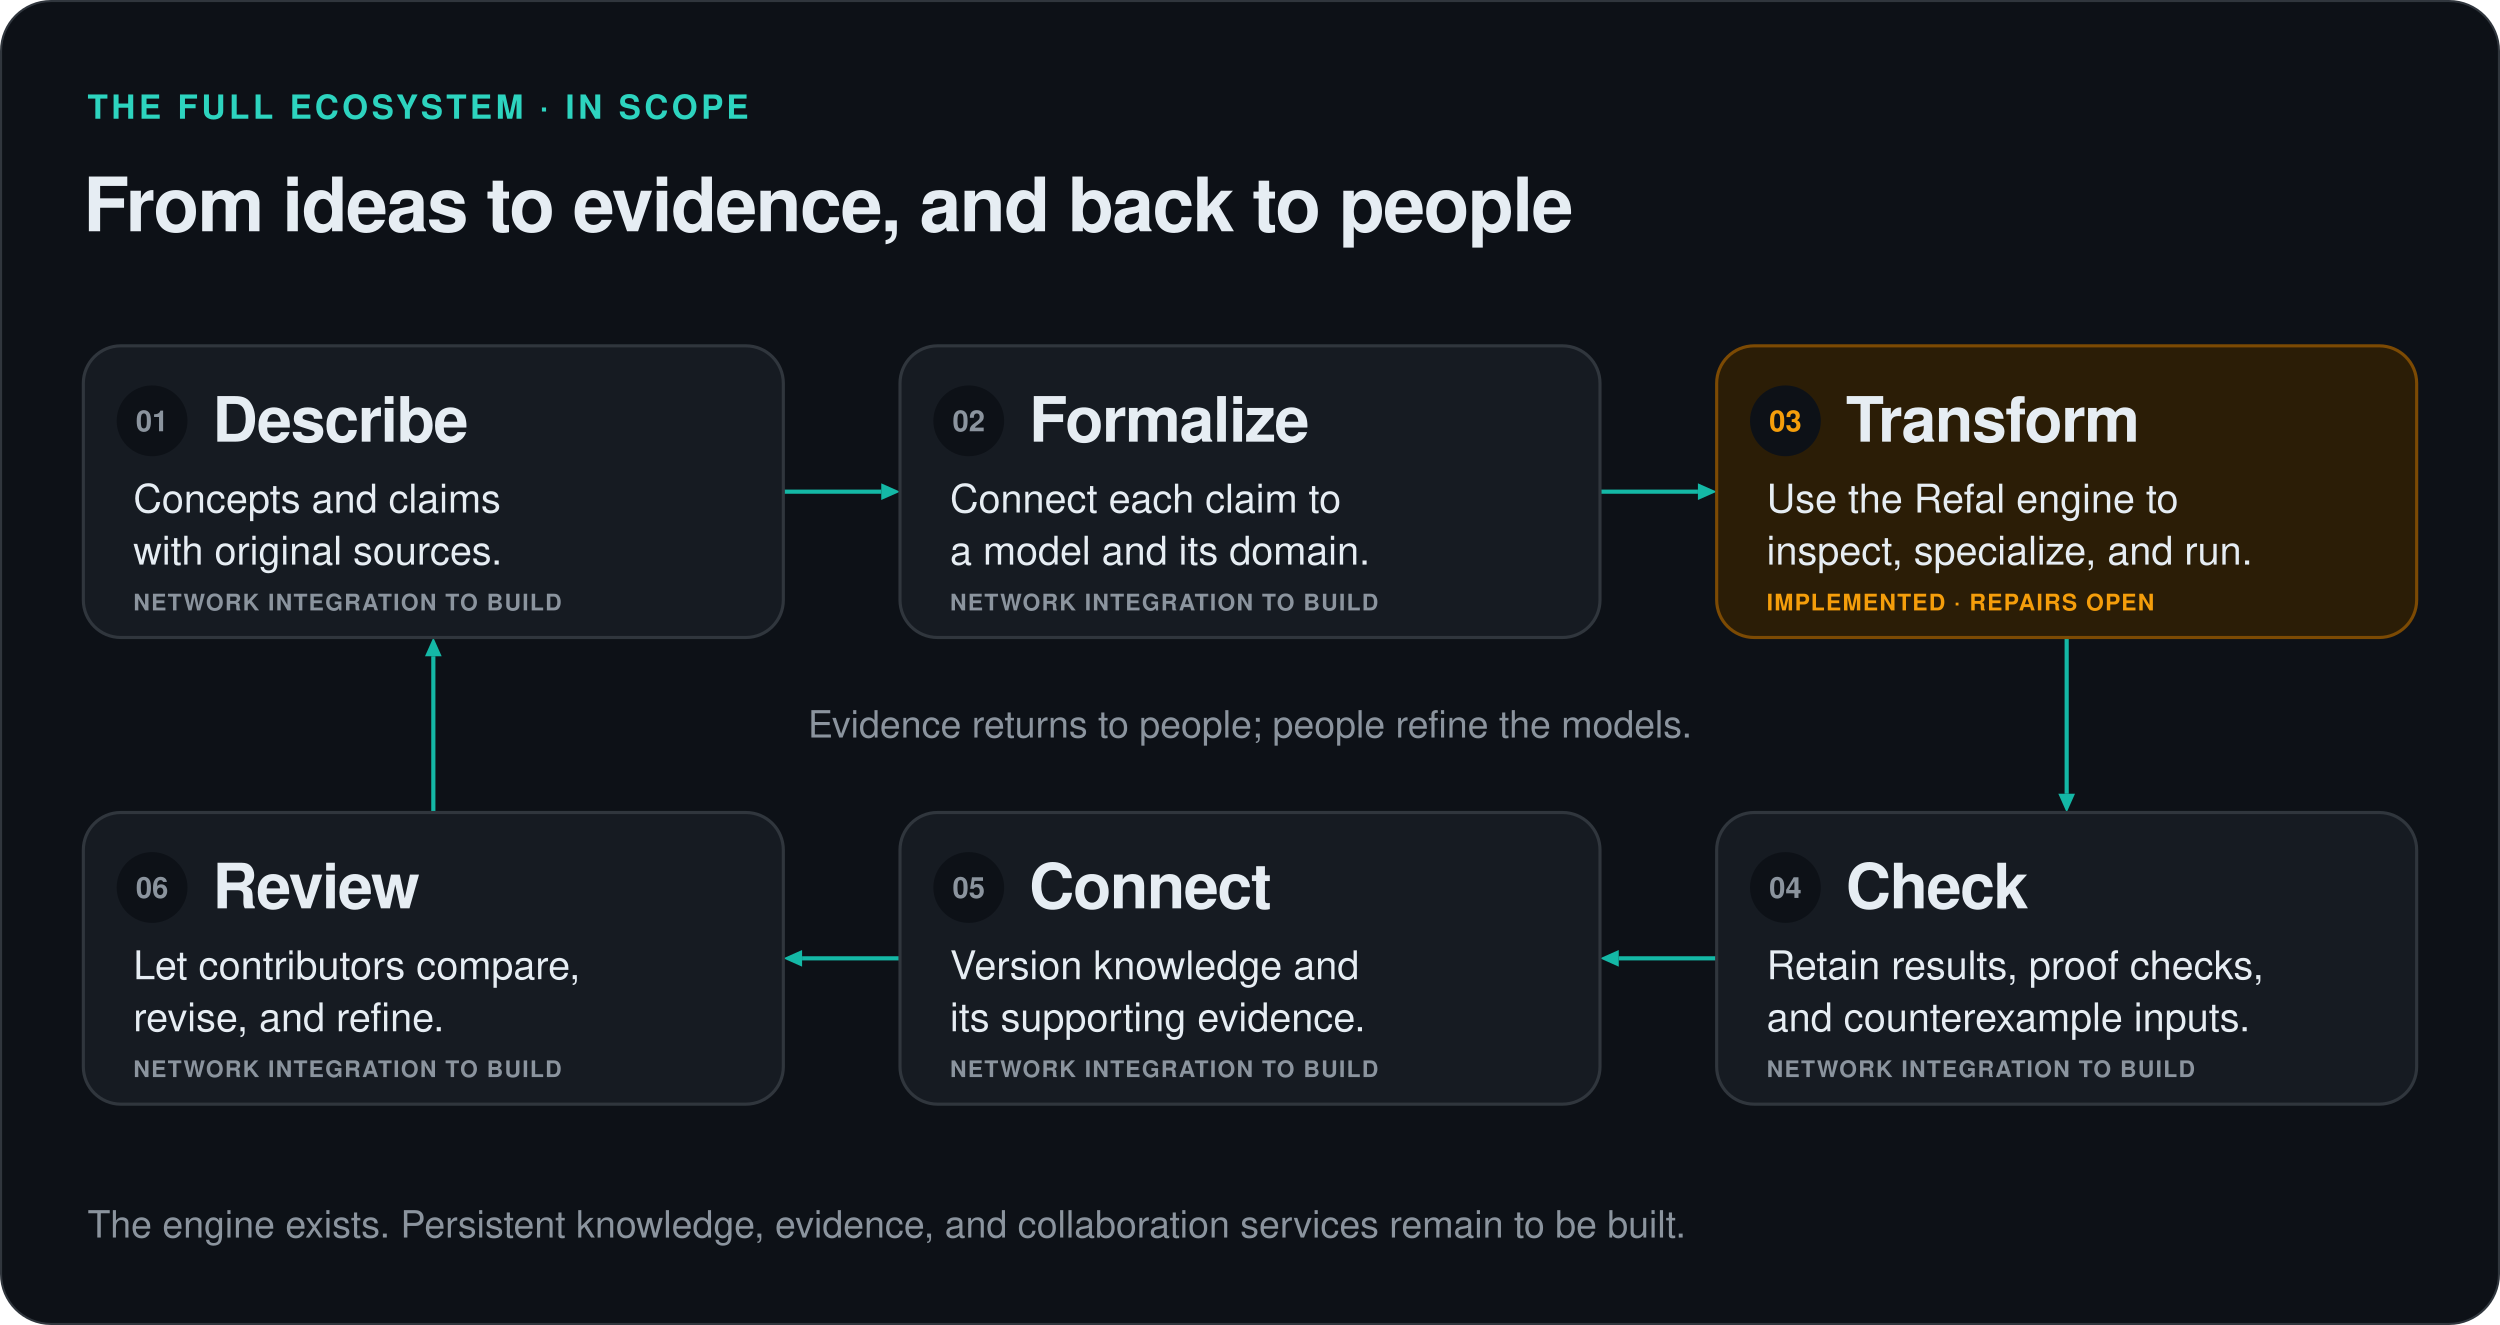
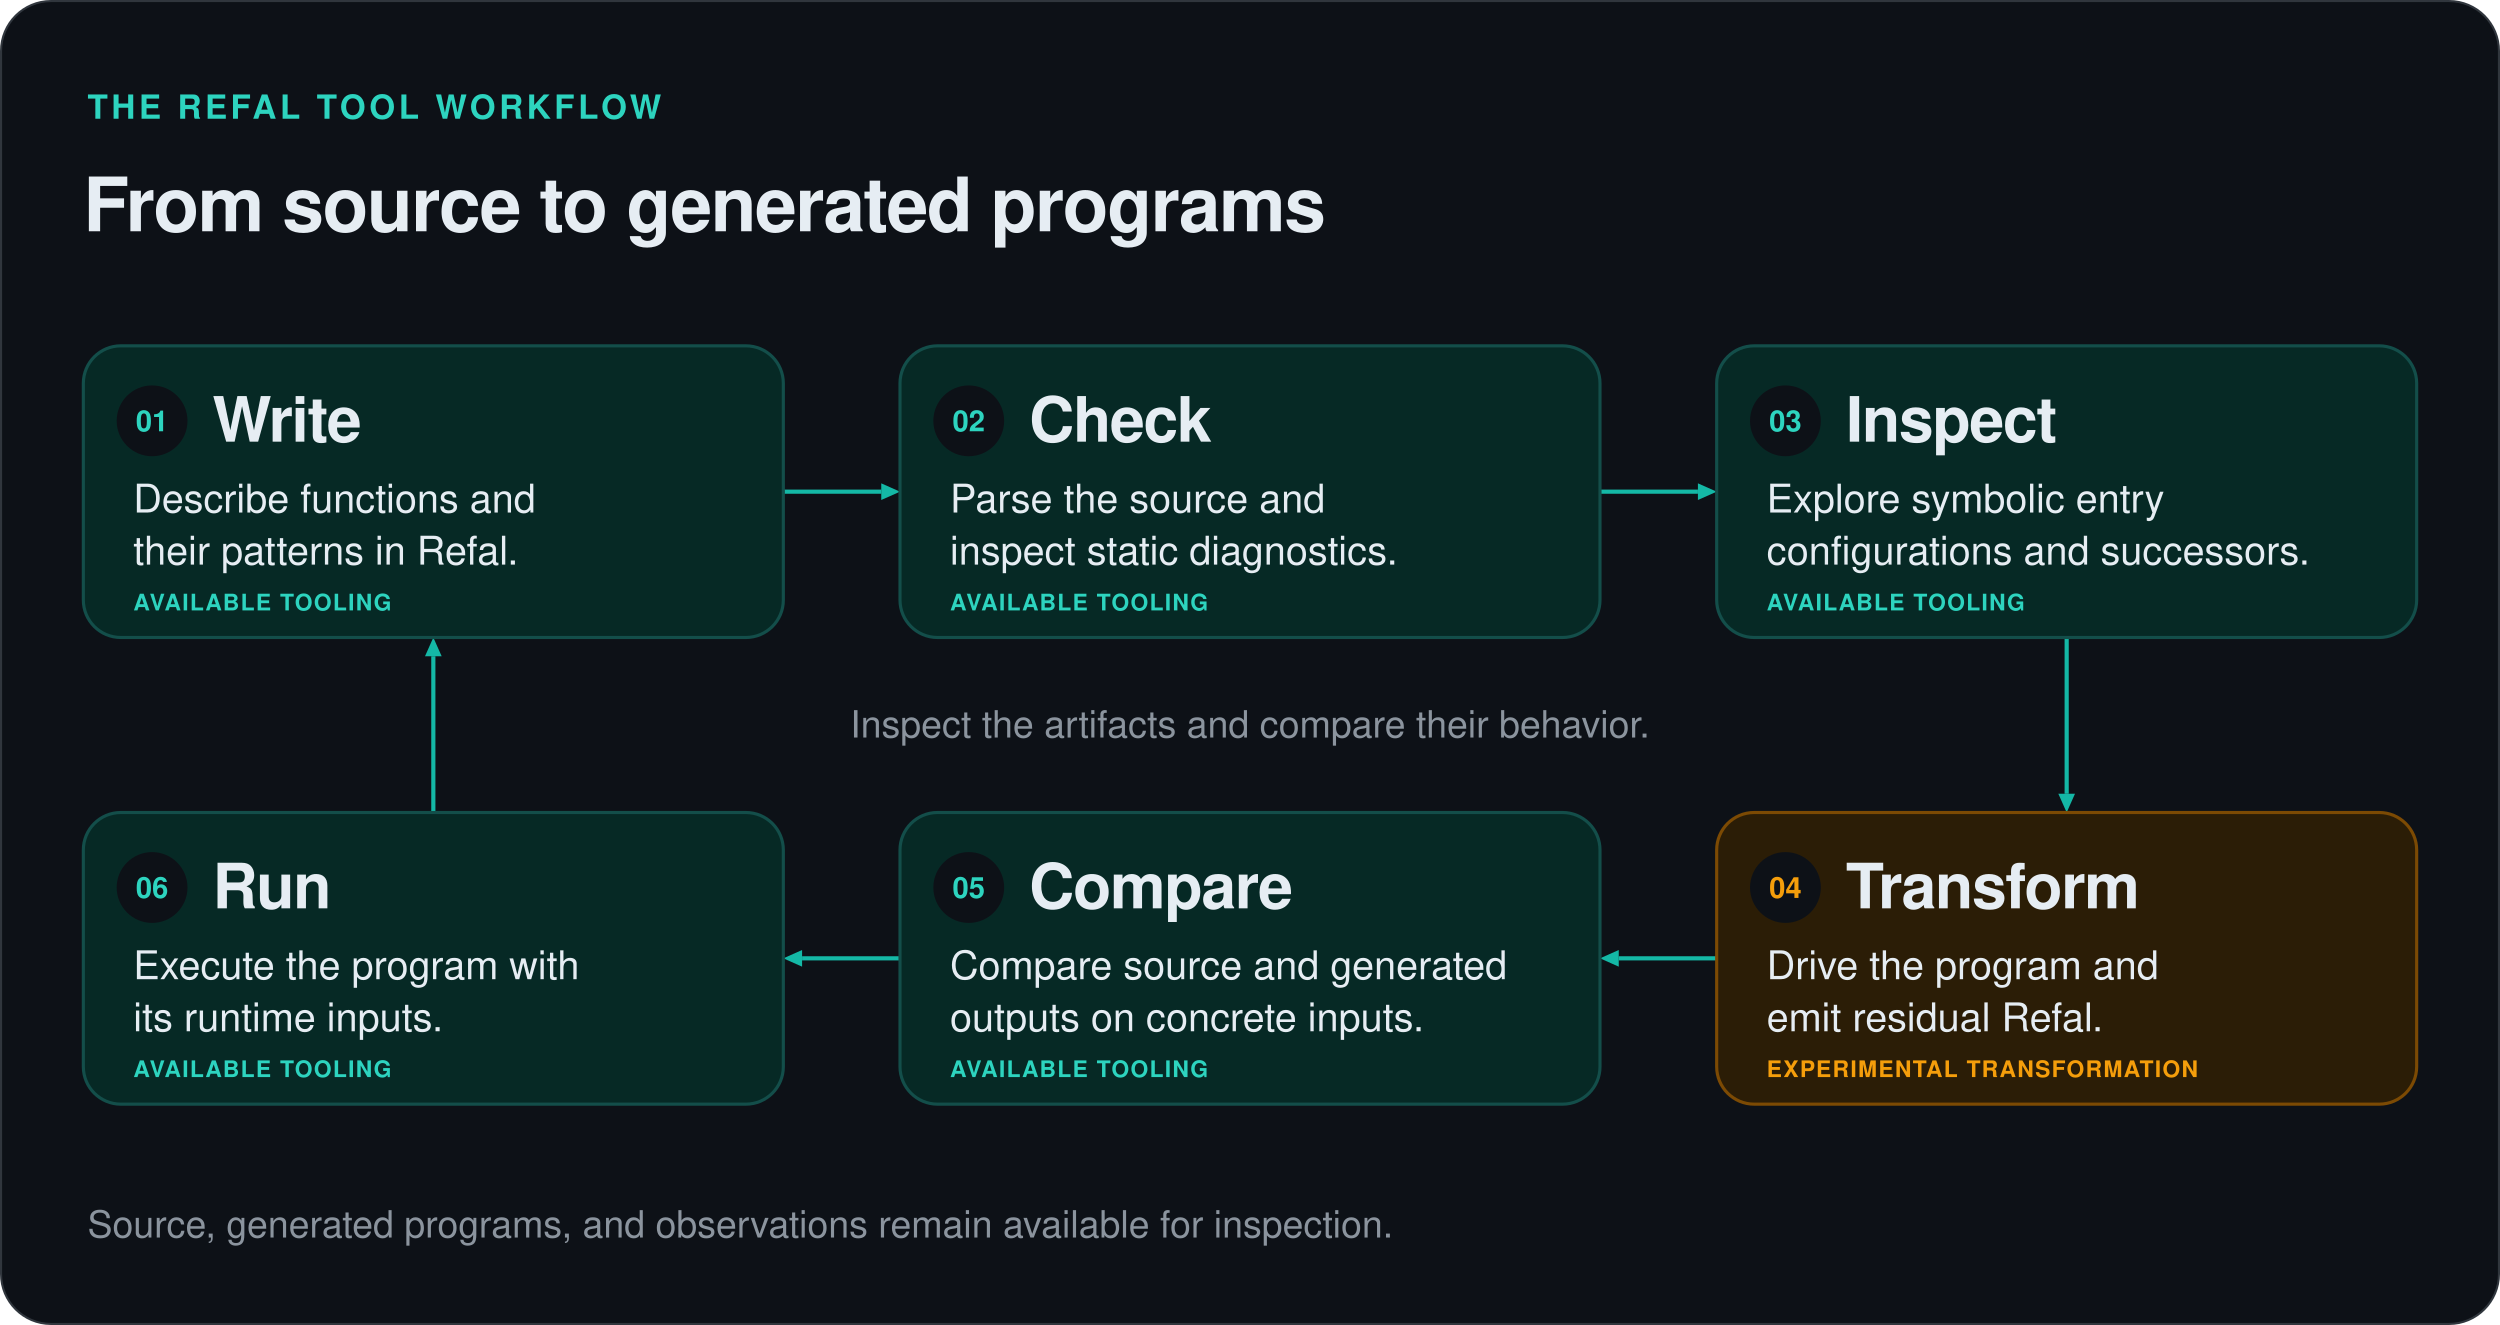
<svg xmlns="http://www.w3.org/2000/svg" viewBox="0 0 1200 636" width="1200" height="636" role="img" aria-labelledby="t d">
  <rect x="0.5" y="0.5" width="1199" height="635" rx="24" fill="#0D1117" stroke="#30363D" stroke-width="1" />
-   <text x="42" y="57" font-family="ui-sans-serif, -apple-system, 'Segoe UI', Helvetica, Arial, sans-serif" font-size="16" font-weight="600" letter-spacing="1.7" fill="#2DD4BF">THE FULL ECOSYSTEM · IN SCOPE</text>
-   <text x="40" y="111" font-family="ui-sans-serif, -apple-system, 'Segoe UI', Helvetica, Arial, sans-serif" font-size="36" font-weight="700" letter-spacing="-0.7" fill="#E6EDF3">From ideas to evidence, and back to people</text>
+   <text x="42" y="57" font-family="ui-sans-serif, -apple-system, 'Segoe UI', Helvetica, Arial, sans-serif" font-size="16" font-weight="600" letter-spacing="1.7" fill="#2DD4BF">THE REFAL TOOL WORKFLOW</text>
+   <text x="40" y="111" font-family="ui-sans-serif, -apple-system, 'Segoe UI', Helvetica, Arial, sans-serif" font-size="36" font-weight="700" letter-spacing="-0.7" fill="#E6EDF3">From source to generated programs</text>
  <g>
    <line x1="376" y1="236" x2="423" y2="236" stroke="#14B8A6" stroke-width="2" />
    <path d="M 432 236 L 423 240 L 423 232 Z" fill="#14B8A6" />
  </g>
  <g>
    <line x1="768" y1="236" x2="815" y2="236" stroke="#14B8A6" stroke-width="2" />
    <path d="M 824 236 L 815 240 L 815 232 Z" fill="#14B8A6" />
  </g>
  <g>
    <line x1="992" y1="306" x2="992" y2="381" stroke="#14B8A6" stroke-width="2" />
    <path d="M 992 390 L 988 381 L 996 381 Z" fill="#14B8A6" />
  </g>
  <g>
    <line x1="824" y1="460" x2="777" y2="460" stroke="#14B8A6" stroke-width="2" />
    <path d="M 768 460 L 777 456 L 777 464 Z" fill="#14B8A6" />
  </g>
  <g>
    <line x1="432" y1="460" x2="385" y2="460" stroke="#14B8A6" stroke-width="2" />
    <path d="M 376 460 L 385 456 L 385 464 Z" fill="#14B8A6" />
  </g>
  <g>
    <line x1="208" y1="390" x2="208" y2="315" stroke="#14B8A6" stroke-width="2" />
    <path d="M 208 306 L 212 315 L 204 315 Z" fill="#14B8A6" />
  </g>
-   <rect x="40" y="166" width="336" height="140" rx="18" fill="#161B22" stroke="#30363D" stroke-width="1.5" />
+   <rect x="40" y="166" width="336" height="140" rx="18" fill="#062925" stroke="#134E4A" stroke-width="1.5" />
  <circle cx="73" cy="202" r="17" fill="#0D1117" />
-   <text x="73" y="207" font-family="ui-sans-serif, -apple-system, 'Segoe UI', Helvetica, Arial, sans-serif" font-size="14" font-weight="600" text-anchor="middle" fill="#8B949E">01</text>
-   <text x="102" y="212" font-family="ui-sans-serif, -apple-system, 'Segoe UI', Helvetica, Arial, sans-serif" font-size="30" font-weight="600" letter-spacing="-0.6" fill="#E6EDF3">Describe</text>
-   <text x="64" y="246" font-family="ui-sans-serif, -apple-system, 'Segoe UI', Helvetica, Arial, sans-serif" font-size="19" fill="#E6EDF3">Concepts and claims</text>
-   <text x="64" y="271" font-family="ui-sans-serif, -apple-system, 'Segoe UI', Helvetica, Arial, sans-serif" font-size="19" fill="#E6EDF3">with original sources.</text>
-   <text x="64" y="293" font-family="ui-sans-serif, -apple-system, 'Segoe UI', Helvetica, Arial, sans-serif" font-size="11" font-weight="600" letter-spacing="0.6" fill="#8B949E">NETWORK INTEGRATION TO BUILD</text>
-   <rect x="432" y="166" width="336" height="140" rx="18" fill="#161B22" stroke="#30363D" stroke-width="1.5" />
+   <text x="73" y="207" font-family="ui-sans-serif, -apple-system, 'Segoe UI', Helvetica, Arial, sans-serif" font-size="14" font-weight="600" text-anchor="middle" fill="#2DD4BF">01</text>
+   <text x="102" y="212" font-family="ui-sans-serif, -apple-system, 'Segoe UI', Helvetica, Arial, sans-serif" font-size="30" font-weight="600" letter-spacing="-0.6" fill="#E6EDF3">Write</text>
+   <text x="64" y="246" font-family="ui-sans-serif, -apple-system, 'Segoe UI', Helvetica, Arial, sans-serif" font-size="19" fill="#E6EDF3">Describe functions and</text>
+   <text x="64" y="271" font-family="ui-sans-serif, -apple-system, 'Segoe UI', Helvetica, Arial, sans-serif" font-size="19" fill="#E6EDF3">their patterns in Refal.</text>
+   <text x="64" y="293" font-family="ui-sans-serif, -apple-system, 'Segoe UI', Helvetica, Arial, sans-serif" font-size="11" font-weight="600" letter-spacing="0.6" fill="#2DD4BF">AVAILABLE TOOLING</text>
+   <rect x="432" y="166" width="336" height="140" rx="18" fill="#062925" stroke="#134E4A" stroke-width="1.5" />
  <circle cx="465" cy="202" r="17" fill="#0D1117" />
-   <text x="465" y="207" font-family="ui-sans-serif, -apple-system, 'Segoe UI', Helvetica, Arial, sans-serif" font-size="14" font-weight="600" text-anchor="middle" fill="#8B949E">02</text>
-   <text x="494" y="212" font-family="ui-sans-serif, -apple-system, 'Segoe UI', Helvetica, Arial, sans-serif" font-size="30" font-weight="600" letter-spacing="-0.6" fill="#E6EDF3">Formalize</text>
-   <text x="456" y="246" font-family="ui-sans-serif, -apple-system, 'Segoe UI', Helvetica, Arial, sans-serif" font-size="19" fill="#E6EDF3">Connect each claim to</text>
-   <text x="456" y="271" font-family="ui-sans-serif, -apple-system, 'Segoe UI', Helvetica, Arial, sans-serif" font-size="19" fill="#E6EDF3">a model and its domain.</text>
-   <text x="456" y="293" font-family="ui-sans-serif, -apple-system, 'Segoe UI', Helvetica, Arial, sans-serif" font-size="11" font-weight="600" letter-spacing="0.6" fill="#8B949E">NETWORK INTEGRATION TO BUILD</text>
-   <rect x="824" y="166" width="336" height="140" rx="18" fill="#2B1D06" stroke="#7C4A03" stroke-width="1.5" />
+   <text x="465" y="207" font-family="ui-sans-serif, -apple-system, 'Segoe UI', Helvetica, Arial, sans-serif" font-size="14" font-weight="600" text-anchor="middle" fill="#2DD4BF">02</text>
+   <text x="494" y="212" font-family="ui-sans-serif, -apple-system, 'Segoe UI', Helvetica, Arial, sans-serif" font-size="30" font-weight="600" letter-spacing="-0.6" fill="#E6EDF3">Check</text>
+   <text x="456" y="246" font-family="ui-sans-serif, -apple-system, 'Segoe UI', Helvetica, Arial, sans-serif" font-size="19" fill="#E6EDF3">Parse the source and</text>
+   <text x="456" y="271" font-family="ui-sans-serif, -apple-system, 'Segoe UI', Helvetica, Arial, sans-serif" font-size="19" fill="#E6EDF3">inspect static diagnostics.</text>
+   <text x="456" y="293" font-family="ui-sans-serif, -apple-system, 'Segoe UI', Helvetica, Arial, sans-serif" font-size="11" font-weight="600" letter-spacing="0.6" fill="#2DD4BF">AVAILABLE TOOLING</text>
+   <rect x="824" y="166" width="336" height="140" rx="18" fill="#062925" stroke="#134E4A" stroke-width="1.5" />
  <circle cx="857" cy="202" r="17" fill="#0D1117" />
-   <text x="857" y="207" font-family="ui-sans-serif, -apple-system, 'Segoe UI', Helvetica, Arial, sans-serif" font-size="14" font-weight="600" text-anchor="middle" fill="#F59E0B">03</text>
-   <text x="886" y="212" font-family="ui-sans-serif, -apple-system, 'Segoe UI', Helvetica, Arial, sans-serif" font-size="30" font-weight="600" letter-spacing="-0.6" fill="#E6EDF3">Transform</text>
-   <text x="848" y="246" font-family="ui-sans-serif, -apple-system, 'Segoe UI', Helvetica, Arial, sans-serif" font-size="19" fill="#E6EDF3">Use the Refal engine to</text>
-   <text x="848" y="271" font-family="ui-sans-serif, -apple-system, 'Segoe UI', Helvetica, Arial, sans-serif" font-size="19" fill="#E6EDF3">inspect, specialize, and run.</text>
-   <text x="848" y="293" font-family="ui-sans-serif, -apple-system, 'Segoe UI', Helvetica, Arial, sans-serif" font-size="11" font-weight="600" letter-spacing="0.6" fill="#F59E0B">IMPLEMENTED · REPAIRS OPEN</text>
-   <rect x="824" y="390" width="336" height="140" rx="18" fill="#161B22" stroke="#30363D" stroke-width="1.5" />
+   <text x="857" y="207" font-family="ui-sans-serif, -apple-system, 'Segoe UI', Helvetica, Arial, sans-serif" font-size="14" font-weight="600" text-anchor="middle" fill="#2DD4BF">03</text>
+   <text x="886" y="212" font-family="ui-sans-serif, -apple-system, 'Segoe UI', Helvetica, Arial, sans-serif" font-size="30" font-weight="600" letter-spacing="-0.6" fill="#E6EDF3">Inspect</text>
+   <text x="848" y="246" font-family="ui-sans-serif, -apple-system, 'Segoe UI', Helvetica, Arial, sans-serif" font-size="19" fill="#E6EDF3">Explore symbolic entry</text>
+   <text x="848" y="271" font-family="ui-sans-serif, -apple-system, 'Segoe UI', Helvetica, Arial, sans-serif" font-size="19" fill="#E6EDF3">configurations and successors.</text>
+   <text x="848" y="293" font-family="ui-sans-serif, -apple-system, 'Segoe UI', Helvetica, Arial, sans-serif" font-size="11" font-weight="600" letter-spacing="0.6" fill="#2DD4BF">AVAILABLE TOOLING</text>
+   <rect x="824" y="390" width="336" height="140" rx="18" fill="#2B1D06" stroke="#7C4A03" stroke-width="1.5" />
  <circle cx="857" cy="426" r="17" fill="#0D1117" />
-   <text x="857" y="431" font-family="ui-sans-serif, -apple-system, 'Segoe UI', Helvetica, Arial, sans-serif" font-size="14" font-weight="600" text-anchor="middle" fill="#8B949E">04</text>
-   <text x="886" y="436" font-family="ui-sans-serif, -apple-system, 'Segoe UI', Helvetica, Arial, sans-serif" font-size="30" font-weight="600" letter-spacing="-0.6" fill="#E6EDF3">Check</text>
-   <text x="848" y="470" font-family="ui-sans-serif, -apple-system, 'Segoe UI', Helvetica, Arial, sans-serif" font-size="19" fill="#E6EDF3">Retain results, proof checks,</text>
-   <text x="848" y="495" font-family="ui-sans-serif, -apple-system, 'Segoe UI', Helvetica, Arial, sans-serif" font-size="19" fill="#E6EDF3">and counterexample inputs.</text>
-   <text x="848" y="517" font-family="ui-sans-serif, -apple-system, 'Segoe UI', Helvetica, Arial, sans-serif" font-size="11" font-weight="600" letter-spacing="0.6" fill="#8B949E">NETWORK INTEGRATION TO BUILD</text>
-   <rect x="432" y="390" width="336" height="140" rx="18" fill="#161B22" stroke="#30363D" stroke-width="1.5" />
+   <text x="857" y="431" font-family="ui-sans-serif, -apple-system, 'Segoe UI', Helvetica, Arial, sans-serif" font-size="14" font-weight="600" text-anchor="middle" fill="#F59E0B">04</text>
+   <text x="886" y="436" font-family="ui-sans-serif, -apple-system, 'Segoe UI', Helvetica, Arial, sans-serif" font-size="30" font-weight="600" letter-spacing="-0.6" fill="#E6EDF3">Transform</text>
+   <text x="848" y="470" font-family="ui-sans-serif, -apple-system, 'Segoe UI', Helvetica, Arial, sans-serif" font-size="19" fill="#E6EDF3">Drive the program and</text>
+   <text x="848" y="495" font-family="ui-sans-serif, -apple-system, 'Segoe UI', Helvetica, Arial, sans-serif" font-size="19" fill="#E6EDF3">emit residual Refal.</text>
+   <text x="848" y="517" font-family="ui-sans-serif, -apple-system, 'Segoe UI', Helvetica, Arial, sans-serif" font-size="11" font-weight="600" letter-spacing="0.6" fill="#F59E0B">EXPERIMENTAL TRANSFORMATION</text>
+   <rect x="432" y="390" width="336" height="140" rx="18" fill="#062925" stroke="#134E4A" stroke-width="1.5" />
  <circle cx="465" cy="426" r="17" fill="#0D1117" />
-   <text x="465" y="431" font-family="ui-sans-serif, -apple-system, 'Segoe UI', Helvetica, Arial, sans-serif" font-size="14" font-weight="600" text-anchor="middle" fill="#8B949E">05</text>
-   <text x="494" y="436" font-family="ui-sans-serif, -apple-system, 'Segoe UI', Helvetica, Arial, sans-serif" font-size="30" font-weight="600" letter-spacing="-0.6" fill="#E6EDF3">Connect</text>
-   <text x="456" y="470" font-family="ui-sans-serif, -apple-system, 'Segoe UI', Helvetica, Arial, sans-serif" font-size="19" fill="#E6EDF3">Version knowledge and</text>
-   <text x="456" y="495" font-family="ui-sans-serif, -apple-system, 'Segoe UI', Helvetica, Arial, sans-serif" font-size="19" fill="#E6EDF3">its supporting evidence.</text>
-   <text x="456" y="517" font-family="ui-sans-serif, -apple-system, 'Segoe UI', Helvetica, Arial, sans-serif" font-size="11" font-weight="600" letter-spacing="0.6" fill="#8B949E">NETWORK INTEGRATION TO BUILD</text>
-   <rect x="40" y="390" width="336" height="140" rx="18" fill="#161B22" stroke="#30363D" stroke-width="1.5" />
+   <text x="465" y="431" font-family="ui-sans-serif, -apple-system, 'Segoe UI', Helvetica, Arial, sans-serif" font-size="14" font-weight="600" text-anchor="middle" fill="#2DD4BF">05</text>
+   <text x="494" y="436" font-family="ui-sans-serif, -apple-system, 'Segoe UI', Helvetica, Arial, sans-serif" font-size="30" font-weight="600" letter-spacing="-0.6" fill="#E6EDF3">Compare</text>
+   <text x="456" y="470" font-family="ui-sans-serif, -apple-system, 'Segoe UI', Helvetica, Arial, sans-serif" font-size="19" fill="#E6EDF3">Compare source and generated</text>
+   <text x="456" y="495" font-family="ui-sans-serif, -apple-system, 'Segoe UI', Helvetica, Arial, sans-serif" font-size="19" fill="#E6EDF3">outputs on concrete inputs.</text>
+   <text x="456" y="517" font-family="ui-sans-serif, -apple-system, 'Segoe UI', Helvetica, Arial, sans-serif" font-size="11" font-weight="600" letter-spacing="0.6" fill="#2DD4BF">AVAILABLE TOOLING</text>
+   <rect x="40" y="390" width="336" height="140" rx="18" fill="#062925" stroke="#134E4A" stroke-width="1.5" />
  <circle cx="73" cy="426" r="17" fill="#0D1117" />
-   <text x="73" y="431" font-family="ui-sans-serif, -apple-system, 'Segoe UI', Helvetica, Arial, sans-serif" font-size="14" font-weight="600" text-anchor="middle" fill="#8B949E">06</text>
-   <text x="102" y="436" font-family="ui-sans-serif, -apple-system, 'Segoe UI', Helvetica, Arial, sans-serif" font-size="30" font-weight="600" letter-spacing="-0.6" fill="#E6EDF3">Review</text>
-   <text x="64" y="470" font-family="ui-sans-serif, -apple-system, 'Segoe UI', Helvetica, Arial, sans-serif" font-size="19" fill="#E6EDF3">Let contributors compare,</text>
-   <text x="64" y="495" font-family="ui-sans-serif, -apple-system, 'Segoe UI', Helvetica, Arial, sans-serif" font-size="19" fill="#E6EDF3">revise, and refine.</text>
-   <text x="64" y="517" font-family="ui-sans-serif, -apple-system, 'Segoe UI', Helvetica, Arial, sans-serif" font-size="11" font-weight="600" letter-spacing="0.6" fill="#8B949E">NETWORK INTEGRATION TO BUILD</text>
-   <text x="600" y="354" font-family="ui-sans-serif, -apple-system, 'Segoe UI', Helvetica, Arial, sans-serif" font-size="18" text-anchor="middle" fill="#8B949E">Evidence returns to people; people refine the models.</text>
-   <text x="42" y="594" font-family="ui-sans-serif, -apple-system, 'Segoe UI', Helvetica, Arial, sans-serif" font-size="18" fill="#8B949E">The engine exists. Persistent knowledge, evidence, and collaboration services remain to be built.</text>
+   <text x="73" y="431" font-family="ui-sans-serif, -apple-system, 'Segoe UI', Helvetica, Arial, sans-serif" font-size="14" font-weight="600" text-anchor="middle" fill="#2DD4BF">06</text>
+   <text x="102" y="436" font-family="ui-sans-serif, -apple-system, 'Segoe UI', Helvetica, Arial, sans-serif" font-size="30" font-weight="600" letter-spacing="-0.6" fill="#E6EDF3">Run</text>
+   <text x="64" y="470" font-family="ui-sans-serif, -apple-system, 'Segoe UI', Helvetica, Arial, sans-serif" font-size="19" fill="#E6EDF3">Execute the program with</text>
+   <text x="64" y="495" font-family="ui-sans-serif, -apple-system, 'Segoe UI', Helvetica, Arial, sans-serif" font-size="19" fill="#E6EDF3">its runtime inputs.</text>
+   <text x="64" y="517" font-family="ui-sans-serif, -apple-system, 'Segoe UI', Helvetica, Arial, sans-serif" font-size="11" font-weight="600" letter-spacing="0.6" fill="#2DD4BF">AVAILABLE TOOLING</text>
+   <text x="600" y="354" font-family="ui-sans-serif, -apple-system, 'Segoe UI', Helvetica, Arial, sans-serif" font-size="18" text-anchor="middle" fill="#8B949E">Inspect the artifacts and compare their behavior.</text>
+   <text x="42" y="594" font-family="ui-sans-serif, -apple-system, 'Segoe UI', Helvetica, Arial, sans-serif" font-size="18" fill="#8B949E">Source, generated programs, and observations remain available for inspection.</text>
</svg>
